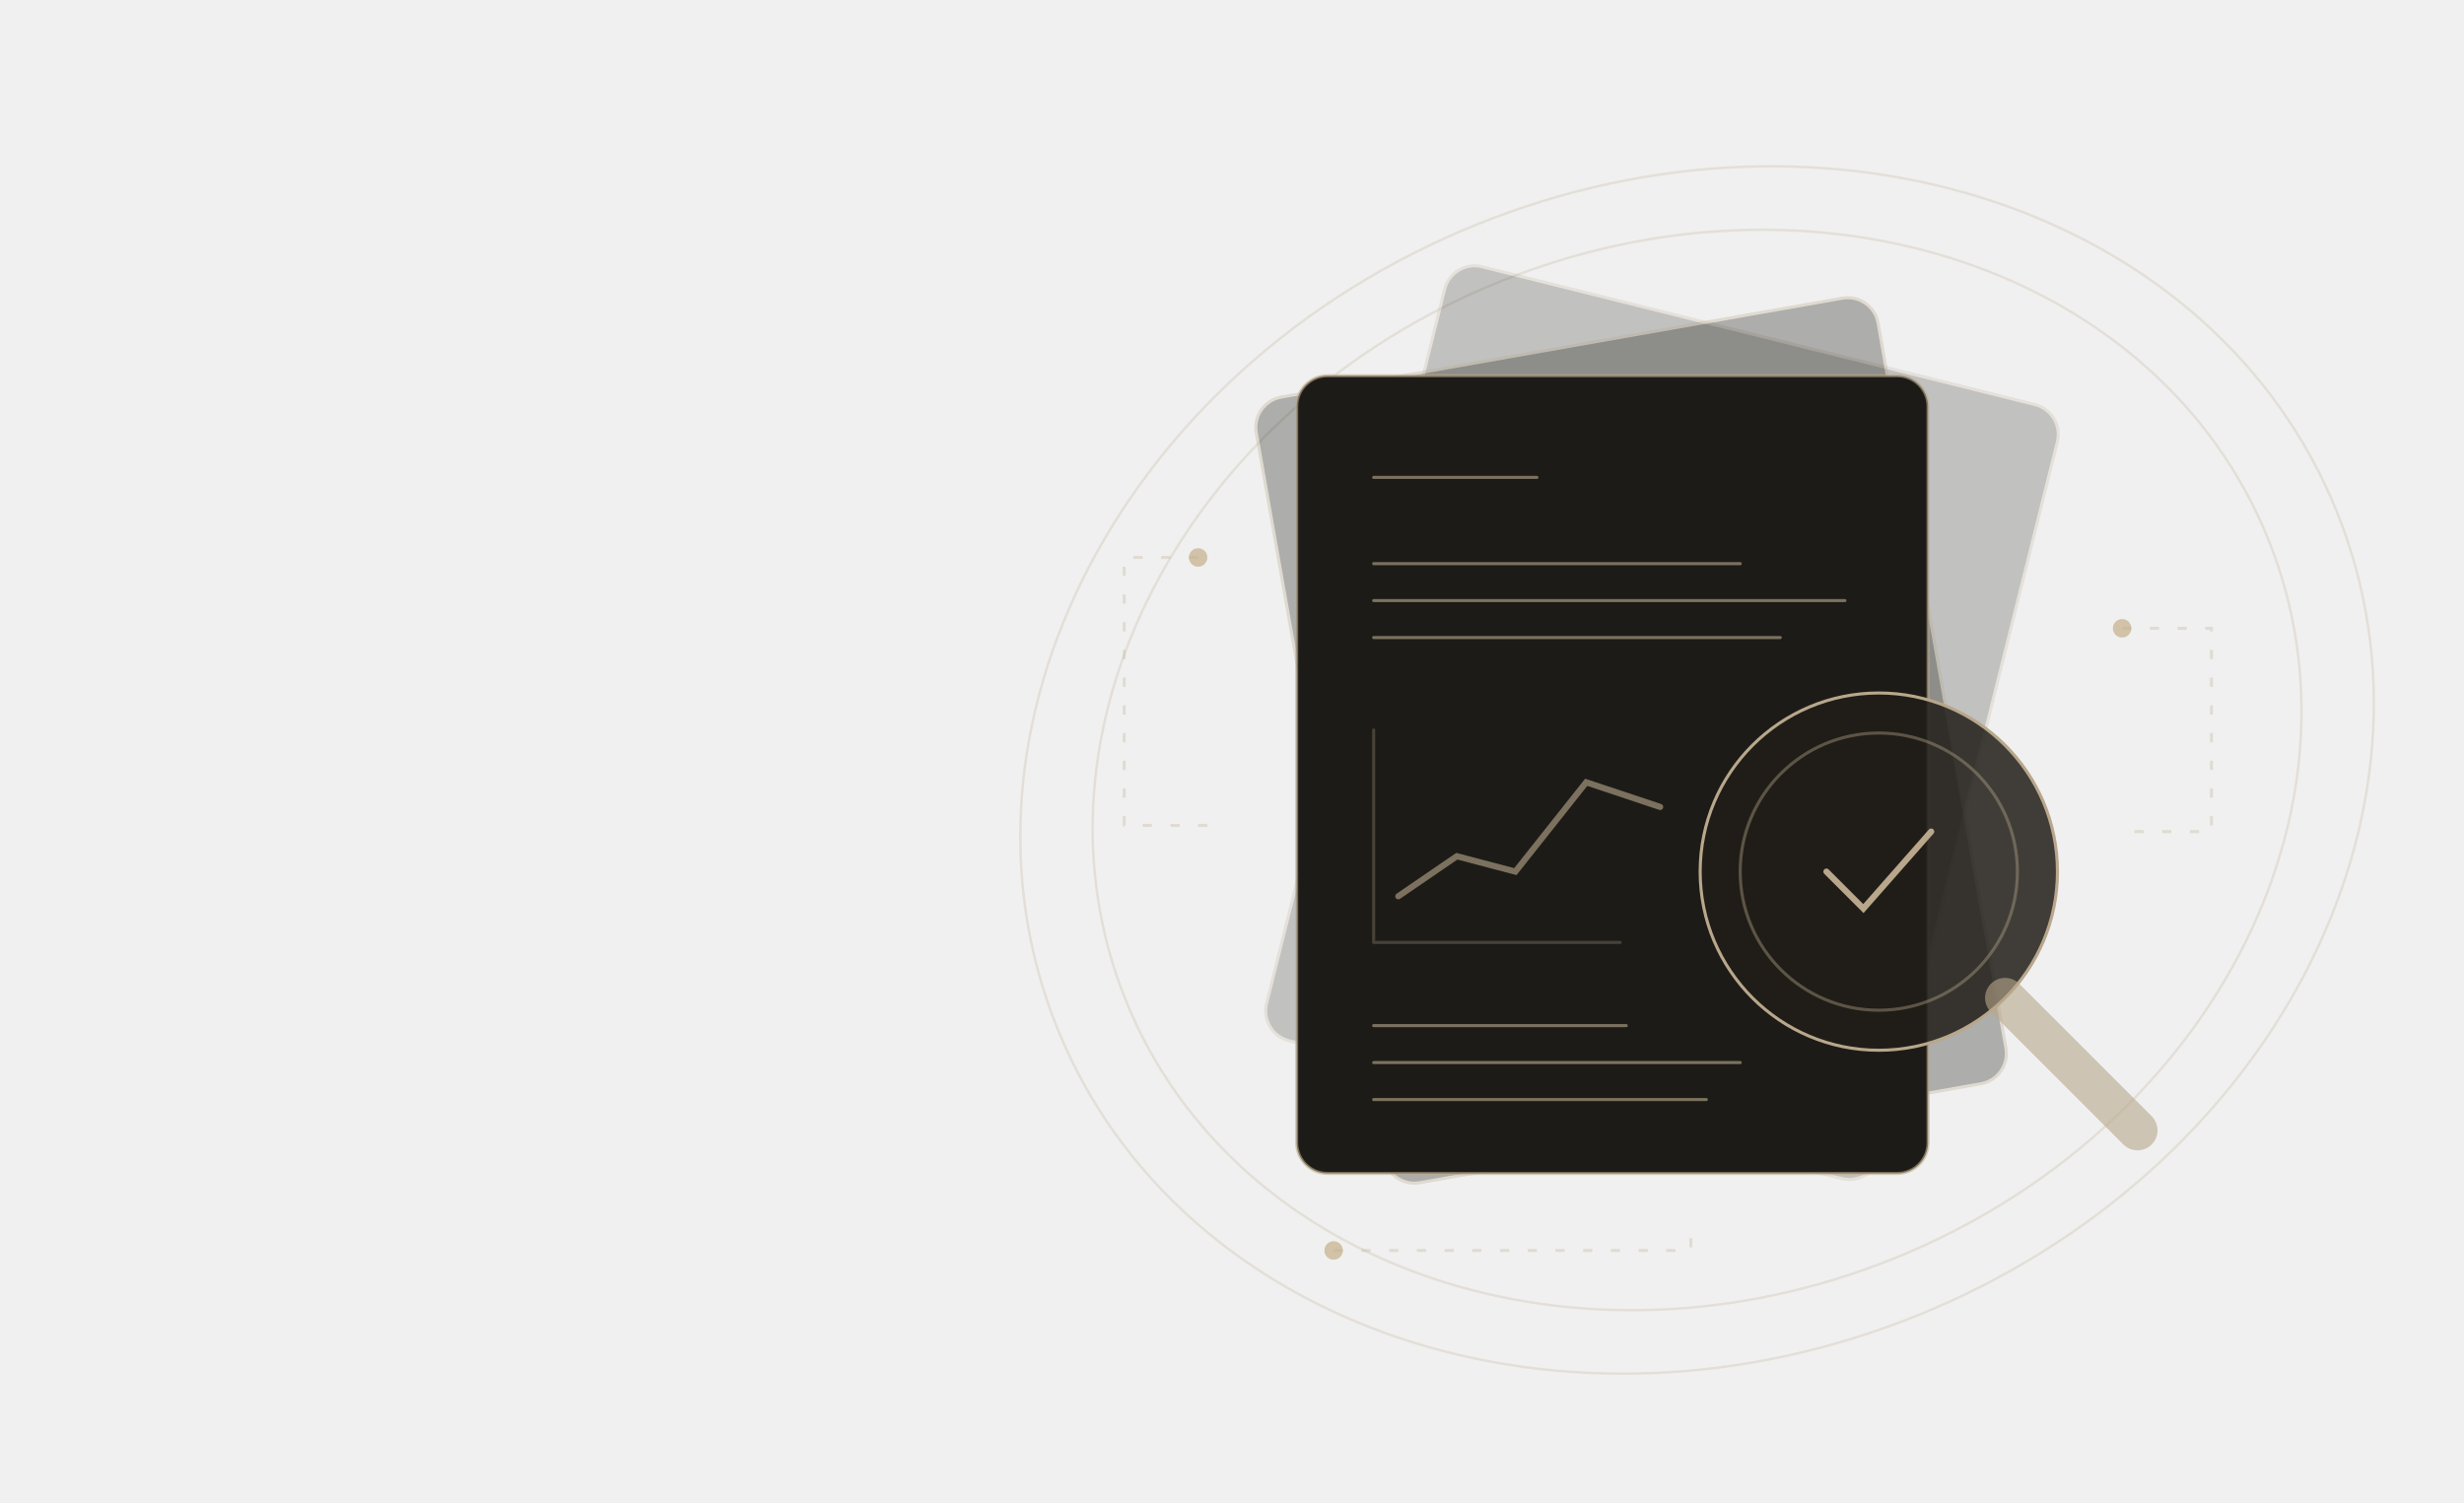
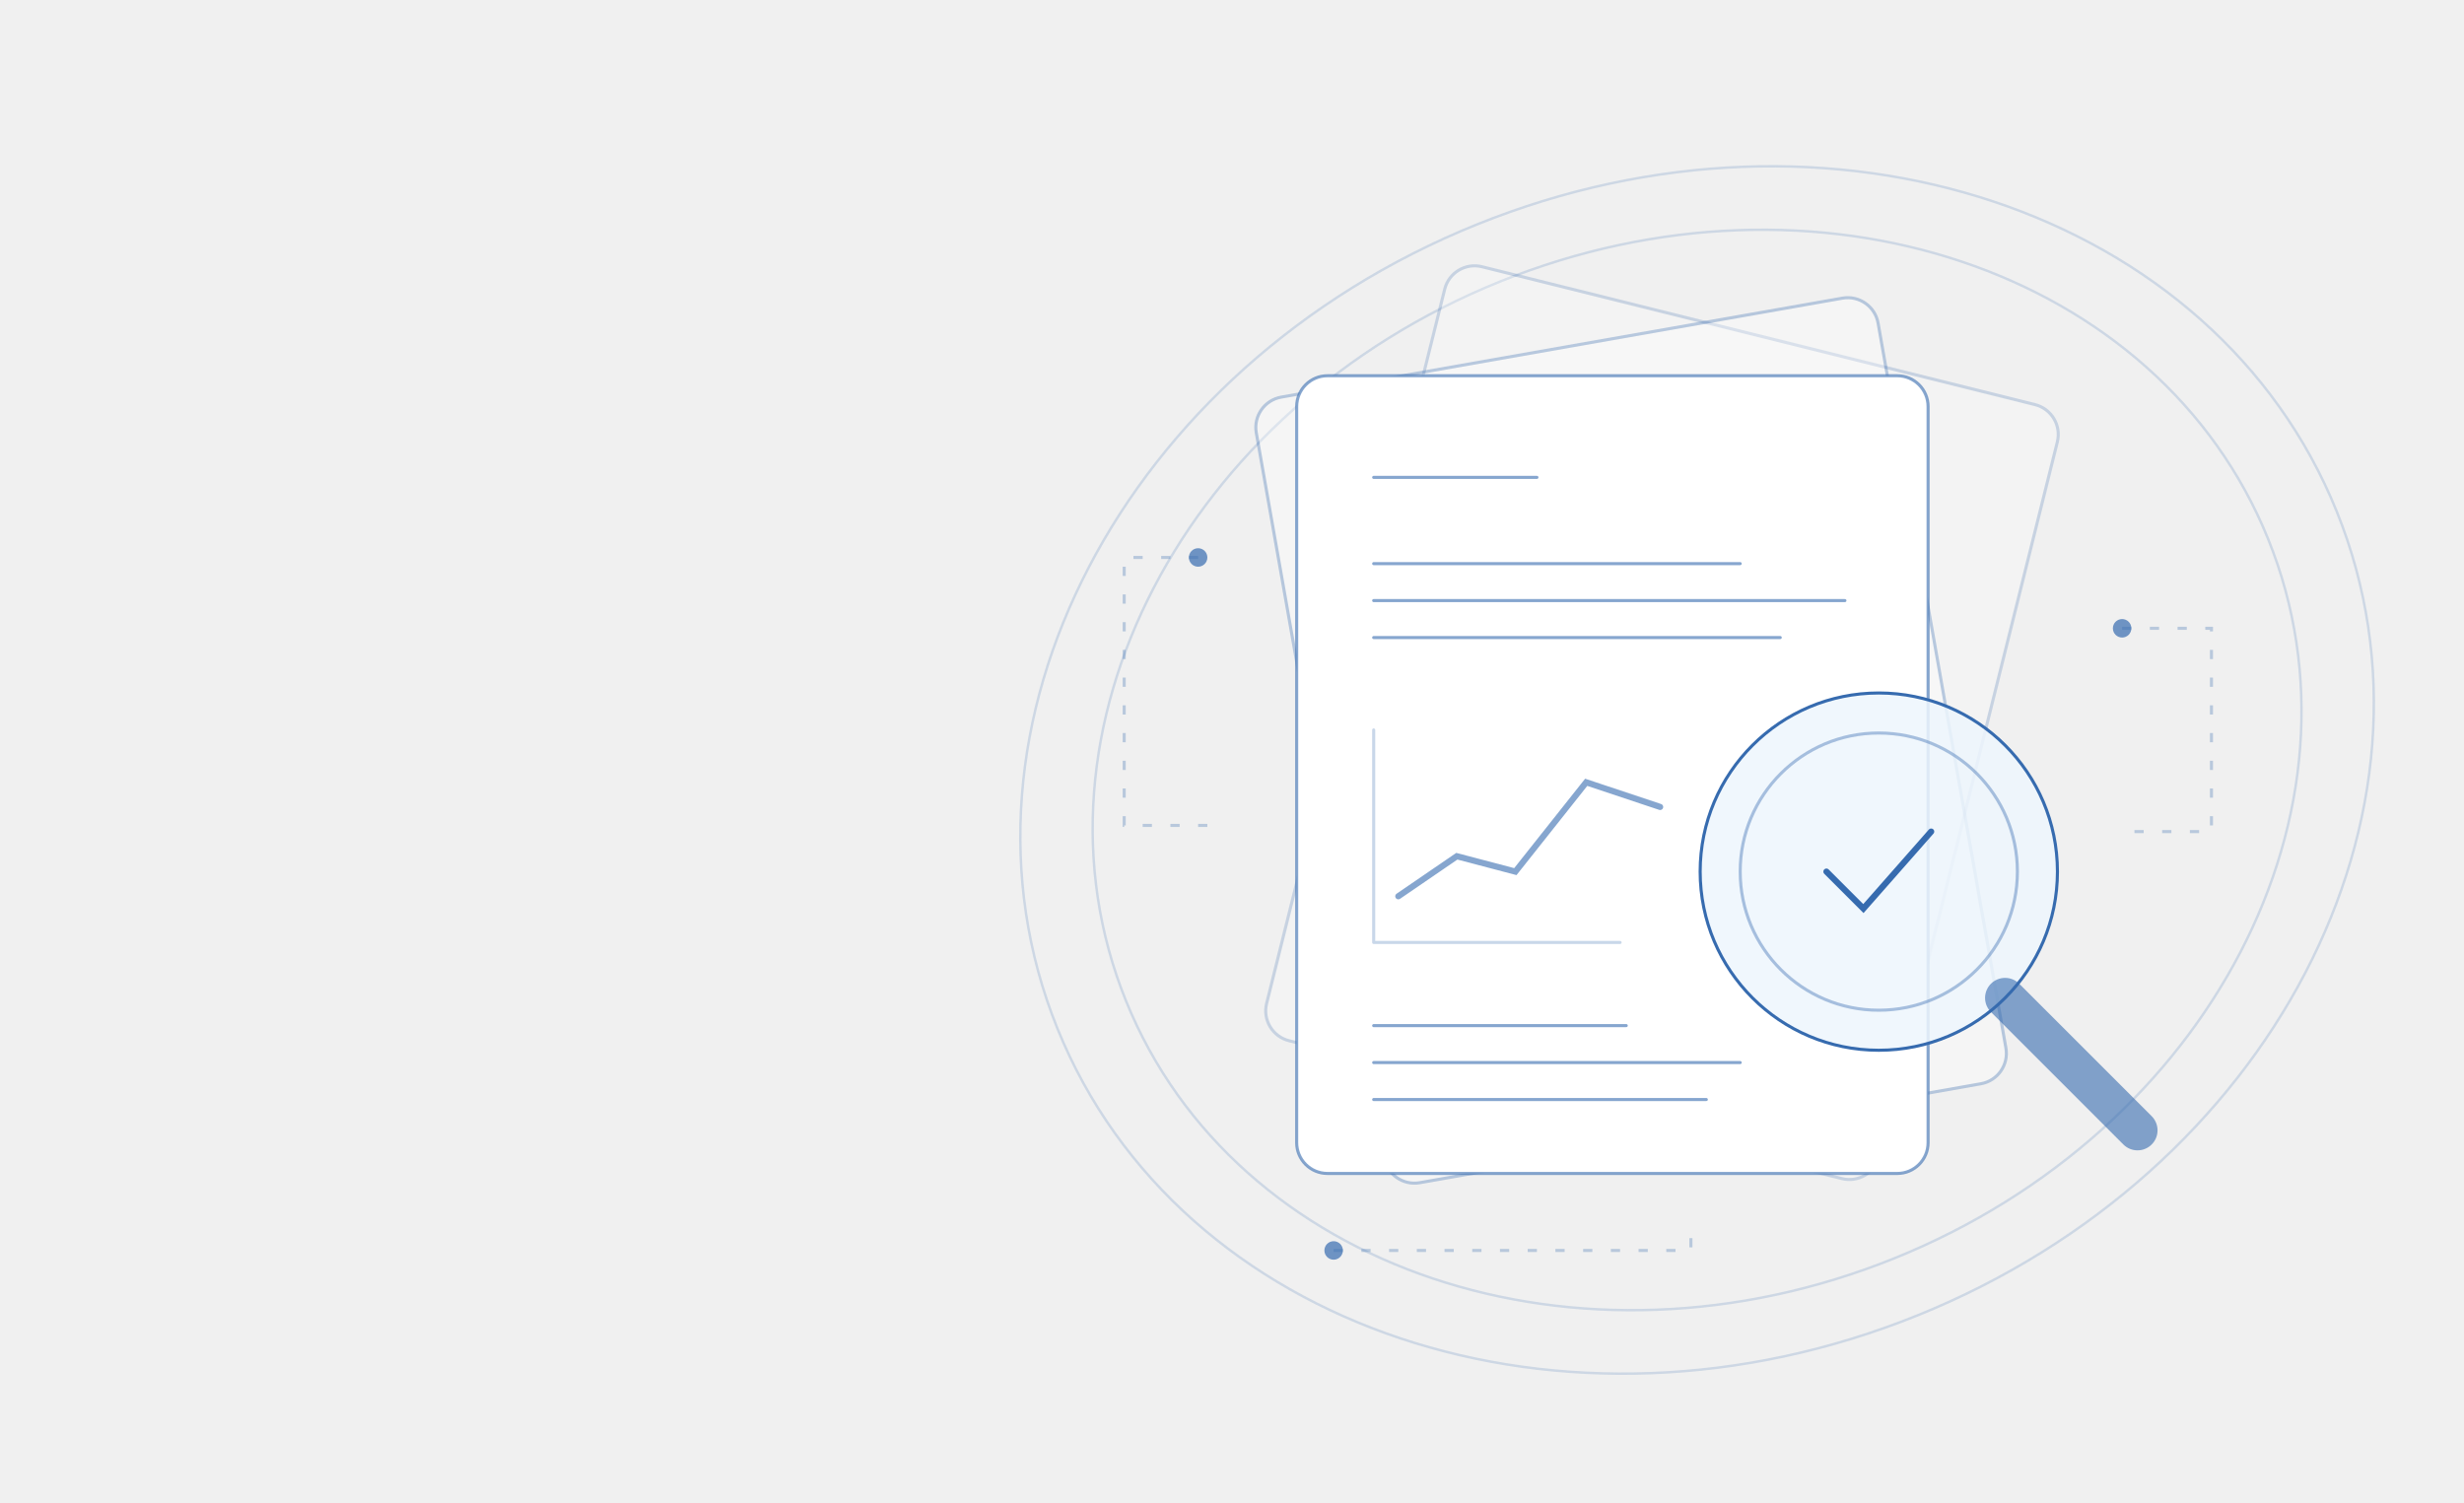
<svg xmlns="http://www.w3.org/2000/svg" viewBox="0 0 800 488" fill="none">
-   <g stroke="#a89570" stroke-width=".8" opacity=".19">
+   <g stroke="#366baf" stroke-width=".8" opacity=".19">
    <ellipse cx="551" cy="250" rx="200" ry="171" transform="rotate(-22 551 250)" />
    <ellipse cx="551" cy="250" rx="224" ry="191" transform="rotate(-22 551 250)" />
  </g>
-   <g stroke="#bbaa8c" fill="#1d1b17">
+   <g stroke="#366baf" fill="#ffffff">
    <rect x="437" y="105" width="205" height="259" rx="10" opacity=".22" transform="rotate(14 539 235)" />
    <rect x="427" y="111" width="205" height="259" rx="10" opacity=".32" transform="rotate(-10 529 240)" />
    <rect x="421" y="122" width="205" height="259" rx="10" stroke-opacity=".6" />
  </g>
-   <g stroke="#b9aa8e" stroke-linecap="round" opacity=".6">
+   <g stroke="#366baf" stroke-linecap="round" opacity=".6">
    <path d="M446 155h53M446 183h119M446 195h153M446 207h132M446 333h82M446 345h119M446 357h108" />
    <path d="M446 306v-69m0 69h80" opacity=".45" />
    <path d="m454 291 19-13 19 5 23-29 24 8" stroke-width="2" />
  </g>
-   <g stroke="#b8a78b">
-     <circle cx="610" cy="283" r="58" fill="#211e19" fill-opacity=".85" />
+   <g stroke="#366baf">
+     <circle cx="610" cy="283" r="58" fill="#edf6fc" fill-opacity=".85" />
    <circle cx="610" cy="283" r="45" stroke-opacity=".4" />
    <path d="m651 324 43 43" stroke-width="13" stroke-linecap="round" opacity=".6" />
    <path d="m593 283 12 12 22-25" stroke-width="2" stroke-linecap="round" />
  </g>
-   <g fill="#c4ae88" opacity=".7">
+   <g fill="#366baf" opacity=".7">
    <circle cx="389" cy="181" r="3" />
    <circle cx="689" cy="204" r="3" />
    <circle cx="433" cy="406" r="3" />
  </g>
-   <path d="M389 181h-24v87h28m296-64h29v66h-31M433 406h116v-9" stroke="#bbaa8c" stroke-opacity=".3" stroke-dasharray="3 6" />
+   <path d="M389 181h-24v87h28m296-64h29v66h-31M433 406h116v-9" stroke="#366baf" stroke-opacity=".3" stroke-dasharray="3 6" />
</svg>
